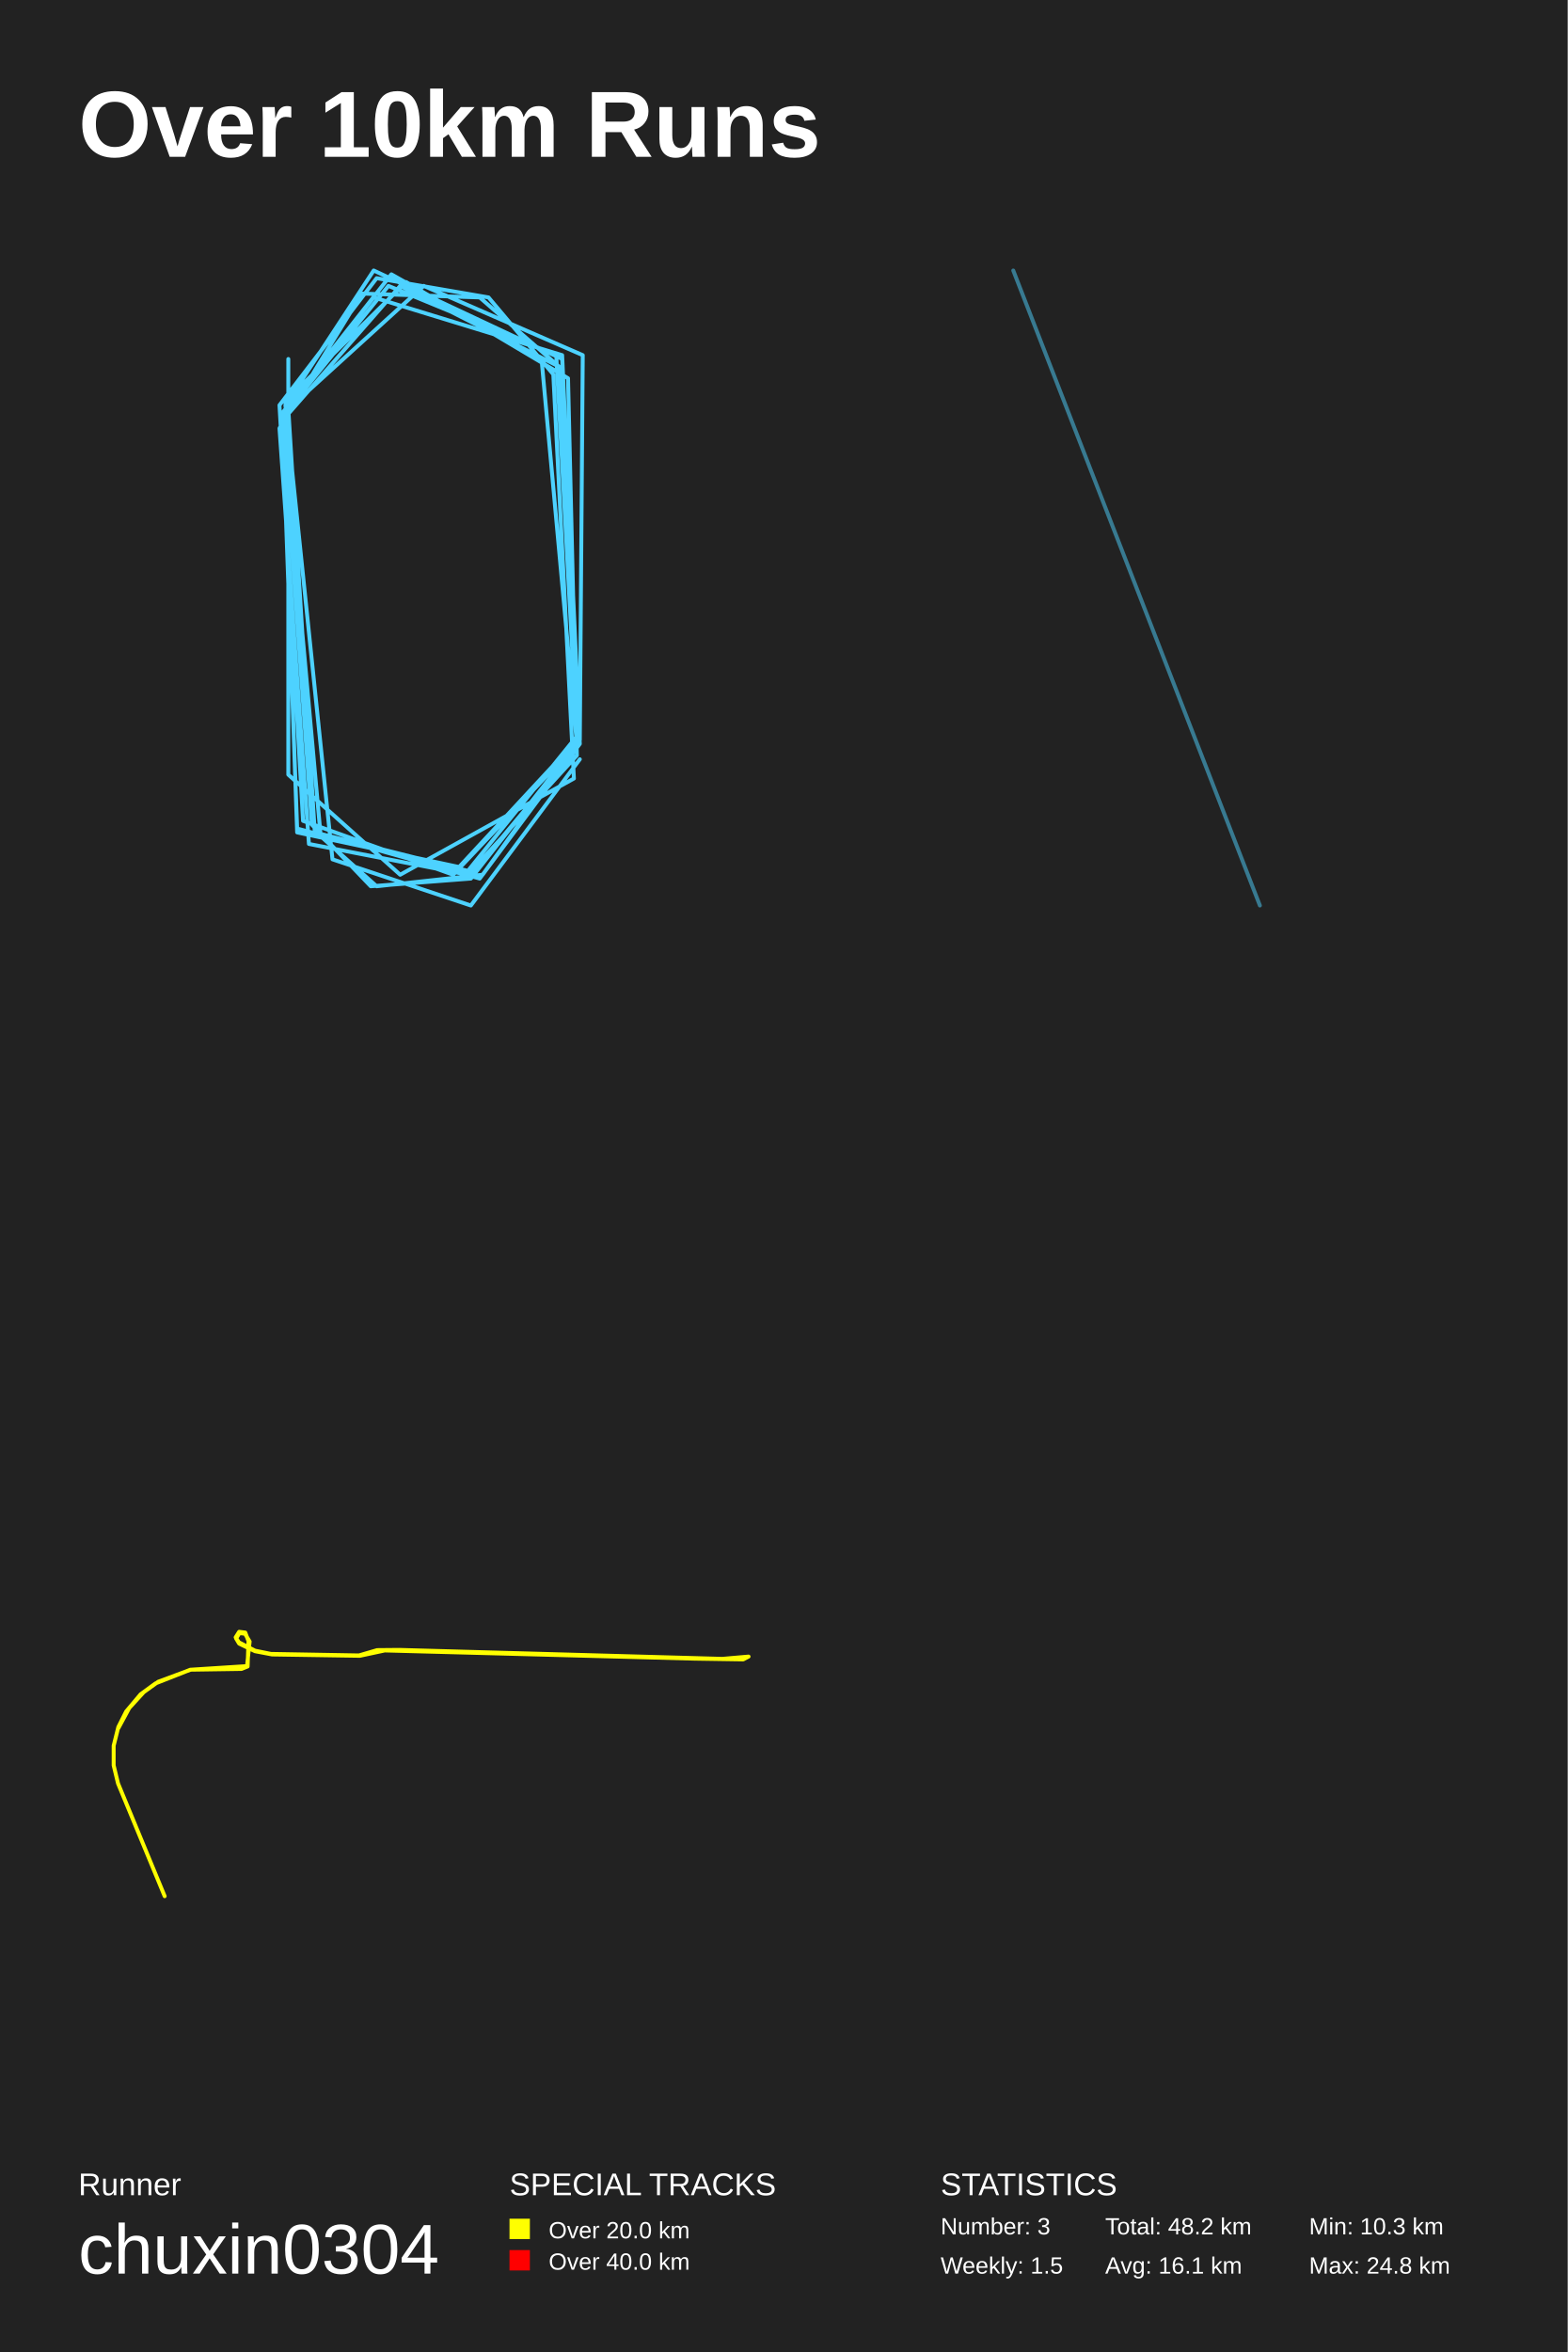
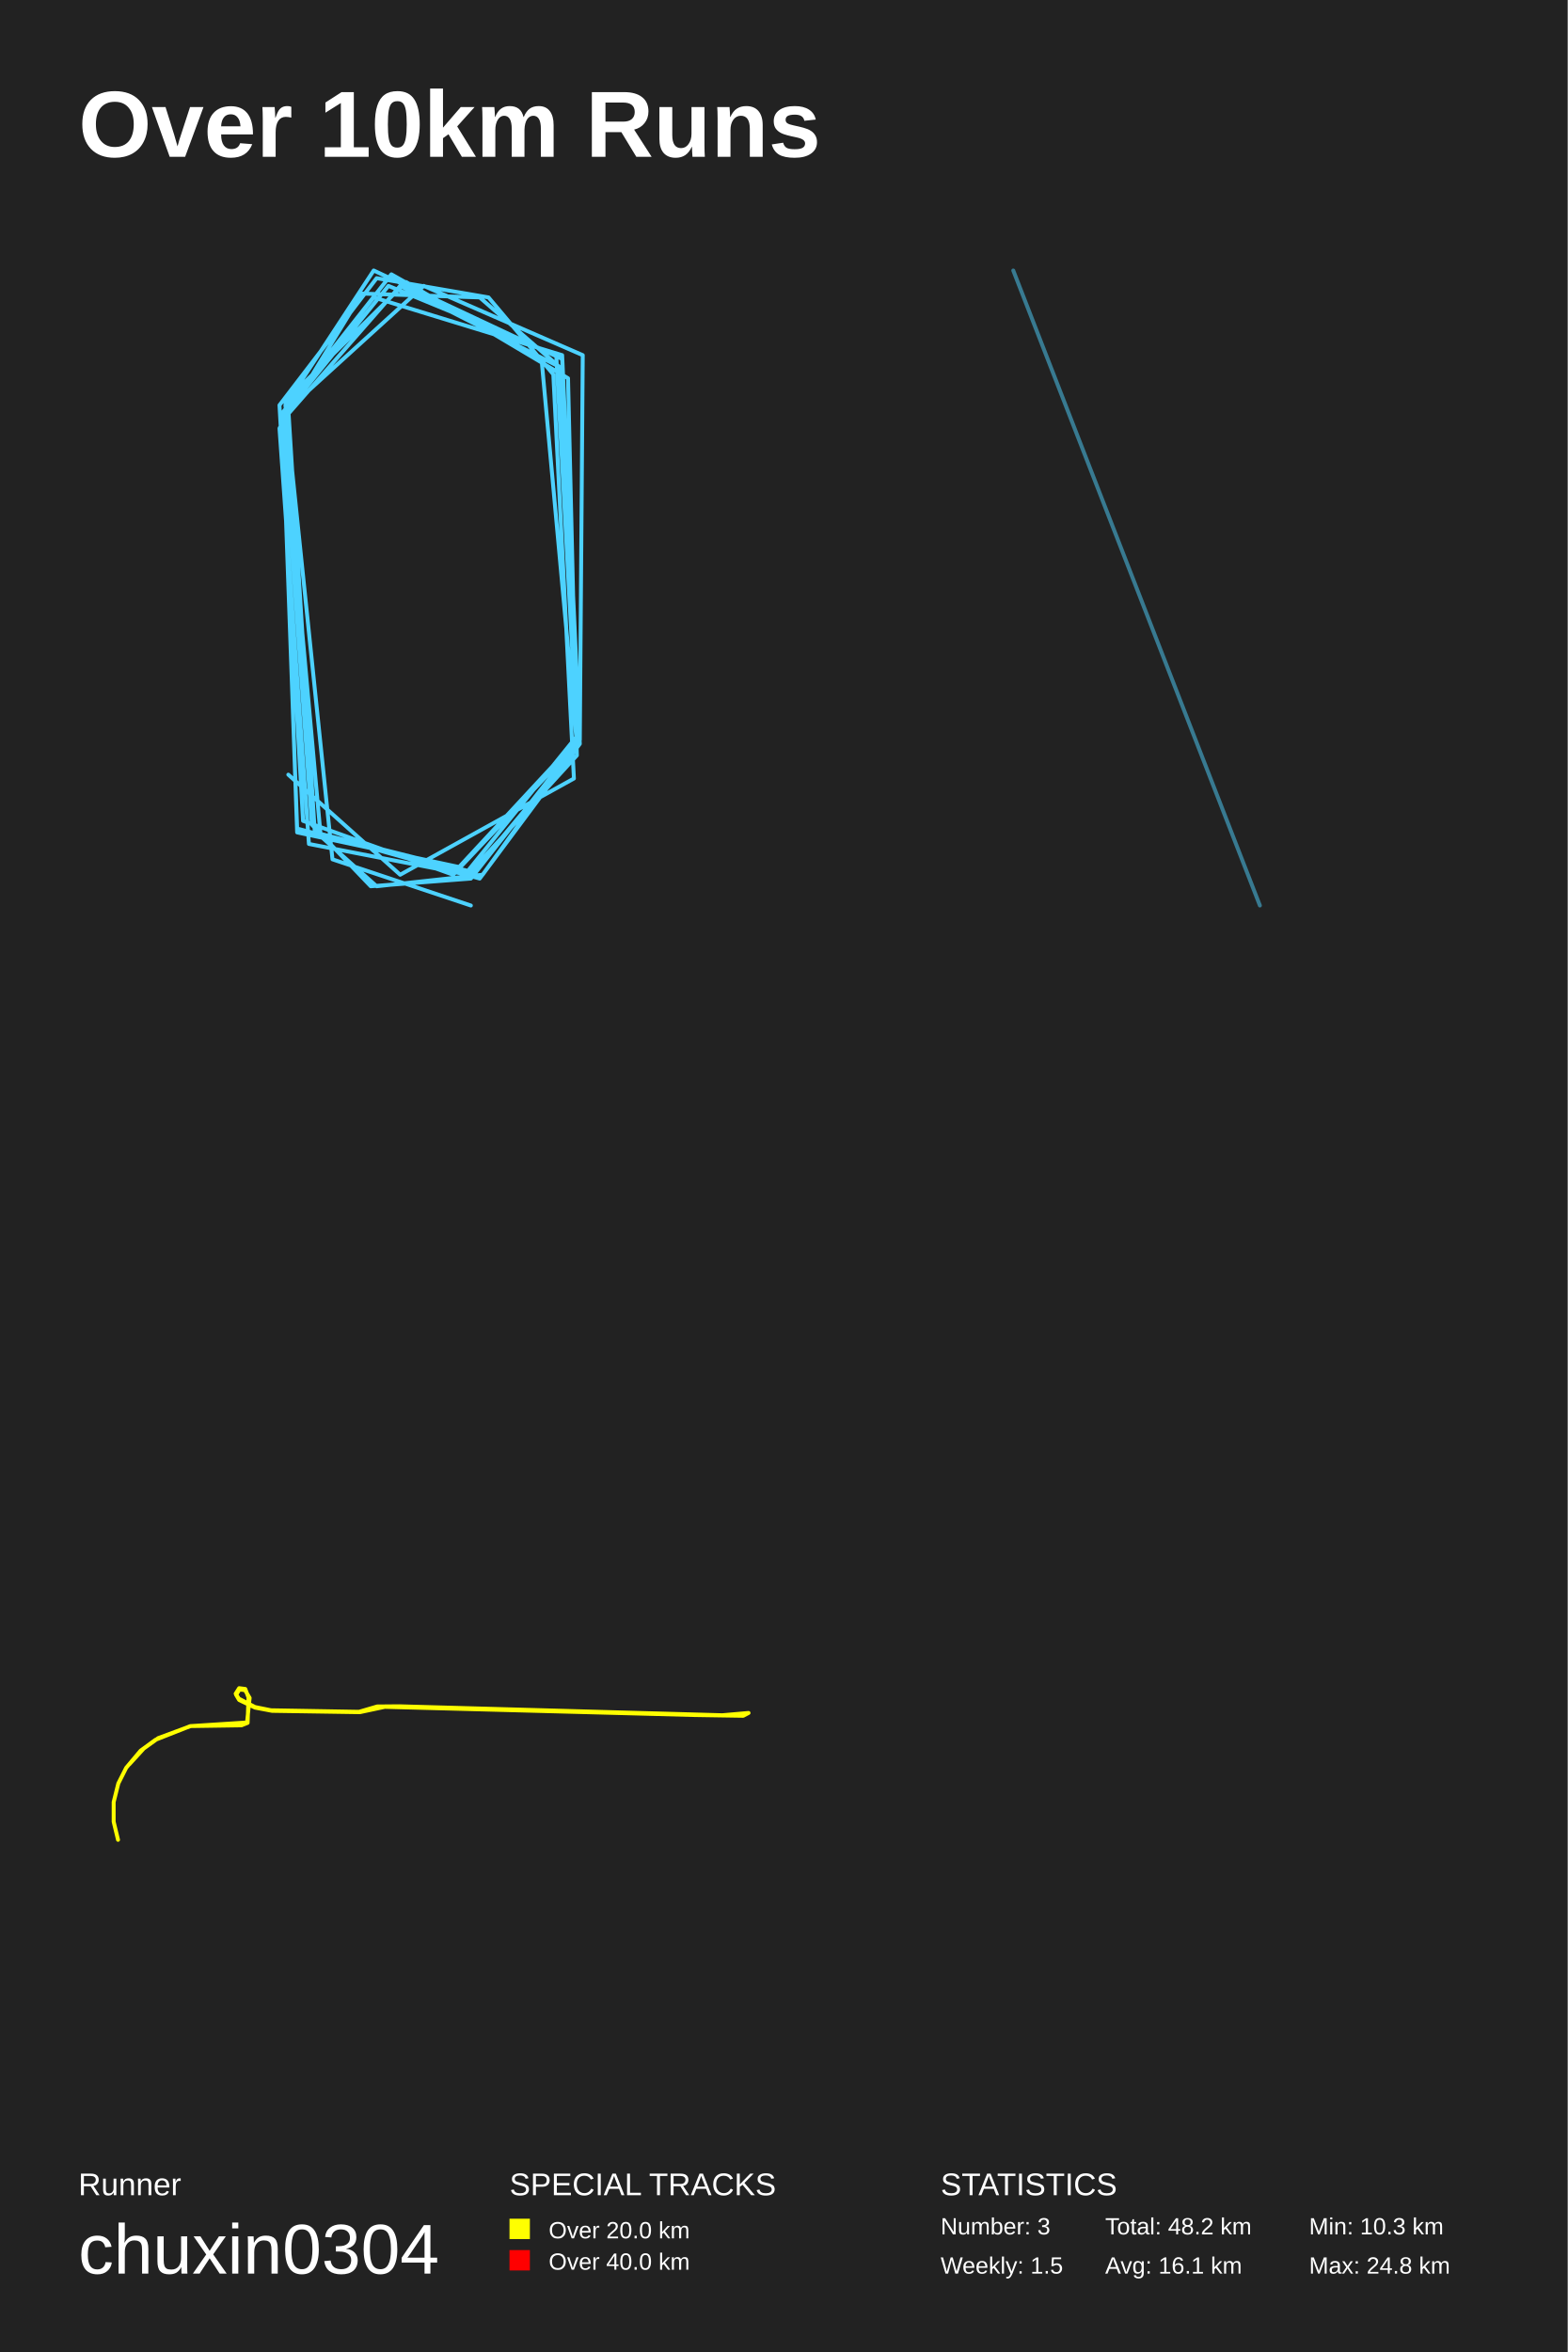
<svg xmlns="http://www.w3.org/2000/svg" baseProfile="full" height="300mm" version="1.1" viewBox="0,0,200,300" width="200mm">
  <defs />
  <rect fill="#222222" height="300" width="200" x="0" y="0" />
  <text fill="#FFFFFF" style="font-size:12px; font-family:Arial; font-weight:bold;" x="10" y="20">Over 10km Runs</text>
  <text fill="#FFFFFF" style="font-size:4px; font-family:Arial" x="10" y="280">Runner</text>
  <text fill="#FFFFFF" style="font-size:9px; font-family:Arial" x="10" y="290">chuxin0304</text>
  <text fill="#FFFFFF" style="font-size:4px; font-family:Arial" x="65" y="280">SPECIAL TRACKS</text>
  <rect fill="yellow" height="2.6" width="2.6" x="65" y="283" />
  <text fill="#FFFFFF" style="font-size:3px; font-family:Arial" x="70" y="285.5">Over 20.0 km</text>
  <rect fill="red" height="2.6" width="2.6" x="65" y="287" />
  <text fill="#FFFFFF" style="font-size:3px; font-family:Arial" x="70" y="289.5">Over 40.0 km</text>
  <text fill="#FFFFFF" style="font-size:4px; font-family:Arial" x="120" y="280">STATISTICS</text>
  <text fill="#FFFFFF" style="font-size:3px; font-family:Arial" x="120" y="285">Number: 3</text>
  <text fill="#FFFFFF" style="font-size:3px; font-family:Arial" x="120" y="290">Weekly: 1.5</text>
  <text fill="#FFFFFF" style="font-size:3px; font-family:Arial" x="141" y="285">Total: 48.2 km</text>
  <text fill="#FFFFFF" style="font-size:3px; font-family:Arial" x="141" y="290">Avg: 16.1 km</text>
  <text fill="#FFFFFF" style="font-size:3px; font-family:Arial" x="167" y="285">Min: 10.3 km</text>
  <text fill="#FFFFFF" style="font-size:3px; font-family:Arial" x="167" y="290">Max: 24.8 km</text>
-   <polyline fill="none" opacity="1" points="36.782,45.791 36.782,98.809 51.056,111.573 73.218,99.3 70.589,47.755 62.325,37.936 48.051,35.482 35.655,51.682 38.66,104.7 57.817,111.573 73.594,94.882 69.086,45.791 49.929,34.991 36.03,52.664 37.908,106.173 58.569,110.591 73.594,94.391 71.34,46.773 51.056,36.464 36.03,53.646 37.908,105.682 60.071,111.573 73.594,95.373 71.34,46.773 61.198,37.936 46.173,37.445 35.655,54.627 39.411,107.646 59.695,111.573 73.594,96.355 72.467,48.246 51.807,35.973 36.406,51.191 40.162,106.173 59.695,111.082 73.594,93.9 70.965,45.3 49.553,36.464 36.03,53.155 39.787,105.191 47.299,113.045 60.071,112.064 73.97,94.391 74.345,45.3 54.061,36.464 36.782,52.173 40.162,106.173 61.198,112.064 73.97,94.882 71.716,45.3 47.675,37.936 36.03,52.664 40.914,106.664 48.051,113.045 61.574,111.573 73.97,94.391 71.716,45.791 47.675,34.5 36.406,51.682 42.416,109.609 60.071,115.5 73.97,96.846" stroke="#4DD2FF" stroke-dasharray="none" stroke-linecap="round" stroke-linejoin="round" stroke-width="0.5" />
-   <polyline fill="none" opacity="0.5" points="129.268,34.5 160.732,115.5 129.268,34.5 160.732,115.5 129.268,34.5 160.732,115.5 129.268,34.5 160.732,115.5 129.268,34.5 160.732,115.5 129.268,34.5 160.732,115.5 129.268,34.5 160.732,115.5 129.268,34.5 160.732,115.5 129.268,34.5 160.732,115.5 129.268,34.5 160.732,115.5 129.268,34.5 160.732,115.5 129.268,34.5 160.732,115.5 129.268,34.5 160.732,115.5 129.268,34.5 160.732,115.5 129.268,34.5 160.732,115.5 129.268,34.5 160.732,115.5 129.268,34.5 160.732,115.5 129.268,34.5 160.732,115.5 129.268,34.5 160.732,115.5 129.268,34.5 160.732,115.5 129.268,34.5 160.732,115.5 129.268,34.5 160.732,115.5 129.268,34.5 160.732,115.5 129.268,34.5 160.732,115.5 129.268,34.5 160.732,115.5 129.268,34.5 160.732,115.5 129.268,34.5 160.732,115.5 129.268,34.5 160.732,115.5 129.268,34.5 160.732,115.5 129.268,34.5 160.732,115.5 129.268,34.5 160.732,115.5 129.268,34.5 160.732,115.5 129.268,34.5 160.732,115.5 129.268,34.5 160.732,115.5 129.268,34.5 160.732,115.5 129.268,34.5 160.732,115.5 129.268,34.5 160.732,115.5 129.268,34.5 160.732,115.5 129.268,34.5 160.732,115.5 129.268,34.5 160.732,115.5 129.268,34.5 160.732,115.5 129.268,34.5 160.732,115.5 129.268,34.5 160.732,115.5 129.268,34.5 160.732,115.5 129.268,34.5 160.732,115.5 129.268,34.5 160.732,115.5 129.268,34.5 160.732,115.5 129.268,34.5 160.732,115.5 129.268,34.5 160.732,115.5 129.268,34.5 160.732,115.5 129.268,34.5 160.732,115.5 129.268,34.5 160.732,115.5 129.268,34.5 160.732,115.5 129.268,34.5 160.732,115.5 129.268,34.5 160.732,115.5 129.268,34.5 160.732,115.5 129.268,34.5 160.732,115.5 129.268,34.5 160.732,115.5 129.268,34.5 160.732,115.5 129.268,34.5 160.732,115.5" stroke="#4DD2FF" stroke-dasharray="1,0.5" stroke-linecap="round" stroke-linejoin="round" stroke-width="0.5" />
-   <polyline fill="none" opacity="1" points="15.114,220.409 16.49,217.857 18.331,215.841 20.19,214.504 24.318,212.973 31.514,212.512 31.849,209.377 31.254,208.381 30.548,208.308 30.12,208.988 30.51,209.645 32.537,210.616 34.713,211.03 45.907,211.2 49.087,210.519 88.601,211.564 94.812,211.661 95.5,211.297 92.153,211.588 50.928,210.446 48.12,210.471 45.795,211.151 34.564,210.957 32.537,210.544 30.473,209.474 30.064,208.843 30.51,208.138 31.291,208.235 31.7,209.329 31.589,212.56 30.808,212.876 24.281,212.973 19.837,214.723 17.94,216.108 16.099,218.295 15.095,220.287 14.5,222.668 14.5,225.171 15.058,227.479 21.008,241.862" stroke="yellow" stroke-dasharray="none" stroke-linecap="round" stroke-linejoin="round" stroke-width="0.5" />
+   <polyline fill="none" opacity="1" points="36.782,98.809 51.056,111.573 73.218,99.3 70.589,47.755 62.325,37.936 48.051,35.482 35.655,51.682 38.66,104.7 57.817,111.573 73.594,94.882 69.086,45.791 49.929,34.991 36.03,52.664 37.908,106.173 58.569,110.591 73.594,94.391 71.34,46.773 51.056,36.464 36.03,53.646 37.908,105.682 60.071,111.573 73.594,95.373 71.34,46.773 61.198,37.936 46.173,37.445 35.655,54.627 39.411,107.646 59.695,111.573 73.594,96.355 72.467,48.246 51.807,35.973 36.406,51.191 40.162,106.173 59.695,111.082 73.594,93.9 70.965,45.3 49.553,36.464 36.03,53.155 39.787,105.191 47.299,113.045 60.071,112.064 73.97,94.391 74.345,45.3 54.061,36.464 36.782,52.173 40.162,106.173 61.198,112.064 73.97,94.882 71.716,45.3 47.675,37.936 36.03,52.664 40.914,106.664 48.051,113.045 61.574,111.573 73.97,94.391 71.716,45.791 47.675,34.5 36.406,51.682 42.416,109.609 60.071,115.5" stroke="#4DD2FF" stroke-dasharray="none" stroke-linecap="round" stroke-linejoin="round" stroke-width="0.5" />
+   <polyline fill="none" opacity="0.5" points="160.732,115.5 129.268,34.5 160.732,115.5 129.268,34.5 160.732,115.5 129.268,34.5 160.732,115.5 129.268,34.5 160.732,115.5 129.268,34.5 160.732,115.5 129.268,34.5 160.732,115.5 129.268,34.5 160.732,115.5 129.268,34.5 160.732,115.5 129.268,34.5 160.732,115.5 129.268,34.5 160.732,115.5 129.268,34.5 160.732,115.5 129.268,34.5 160.732,115.5 129.268,34.5 160.732,115.5 129.268,34.5 160.732,115.5 129.268,34.5 160.732,115.5 129.268,34.5 160.732,115.5 129.268,34.5 160.732,115.5 129.268,34.5 160.732,115.5 129.268,34.5 160.732,115.5 129.268,34.5 160.732,115.5 129.268,34.5 160.732,115.5 129.268,34.5 160.732,115.5 129.268,34.5 160.732,115.5 129.268,34.5 160.732,115.5 129.268,34.5 160.732,115.5 129.268,34.5 160.732,115.5 129.268,34.5 160.732,115.5 129.268,34.5 160.732,115.5 129.268,34.5 160.732,115.5 129.268,34.5 160.732,115.5 129.268,34.5 160.732,115.5 129.268,34.5 160.732,115.5 129.268,34.5 160.732,115.5 129.268,34.5 160.732,115.5 129.268,34.5 160.732,115.5 129.268,34.5 160.732,115.5 129.268,34.5 160.732,115.5 129.268,34.5 160.732,115.5 129.268,34.5 160.732,115.5 129.268,34.5 160.732,115.5 129.268,34.5 160.732,115.5 129.268,34.5 160.732,115.5 129.268,34.5 160.732,115.5 129.268,34.5 160.732,115.5 129.268,34.5 160.732,115.5 129.268,34.5 160.732,115.5 129.268,34.5 160.732,115.5 129.268,34.5 160.732,115.5 129.268,34.5 160.732,115.5 129.268,34.5 160.732,115.5 129.268,34.5 160.732,115.5 129.268,34.5 160.732,115.5 129.268,34.5 160.732,115.5 129.268,34.5 160.732,115.5 129.268,34.5 160.732,115.5 129.268,34.5 160.732,115.5 129.268,34.5 160.732,115.5 129.268,34.5 160.732,115.5 129.268,34.5" stroke="#4DD2FF" stroke-dasharray="1,0.5" stroke-linecap="round" stroke-linejoin="round" stroke-width="0.5" />
+   <polyline fill="none" opacity="1" points="16.49,225.049 18.331,223.032 20.19,221.696 24.318,220.165 31.514,219.703 31.849,216.569 31.254,215.572 30.548,215.5 30.12,216.18 30.51,216.836 32.537,217.808 34.713,218.221 45.907,218.391 49.087,217.711 88.601,218.756 94.812,218.853 95.5,218.488 92.153,218.78 50.928,217.638 48.12,217.662 45.795,218.343 34.564,218.148 32.537,217.735 30.473,216.666 30.064,216.034 30.51,215.329 31.291,215.427 31.7,216.52 31.589,219.752 30.808,220.068 24.281,220.165 19.837,221.914 17.94,223.299 16.099,225.486 15.095,227.479 14.5,229.86 14.5,232.362 15.058,234.671" stroke="yellow" stroke-dasharray="none" stroke-linecap="round" stroke-linejoin="round" stroke-width="0.5" />
</svg>
